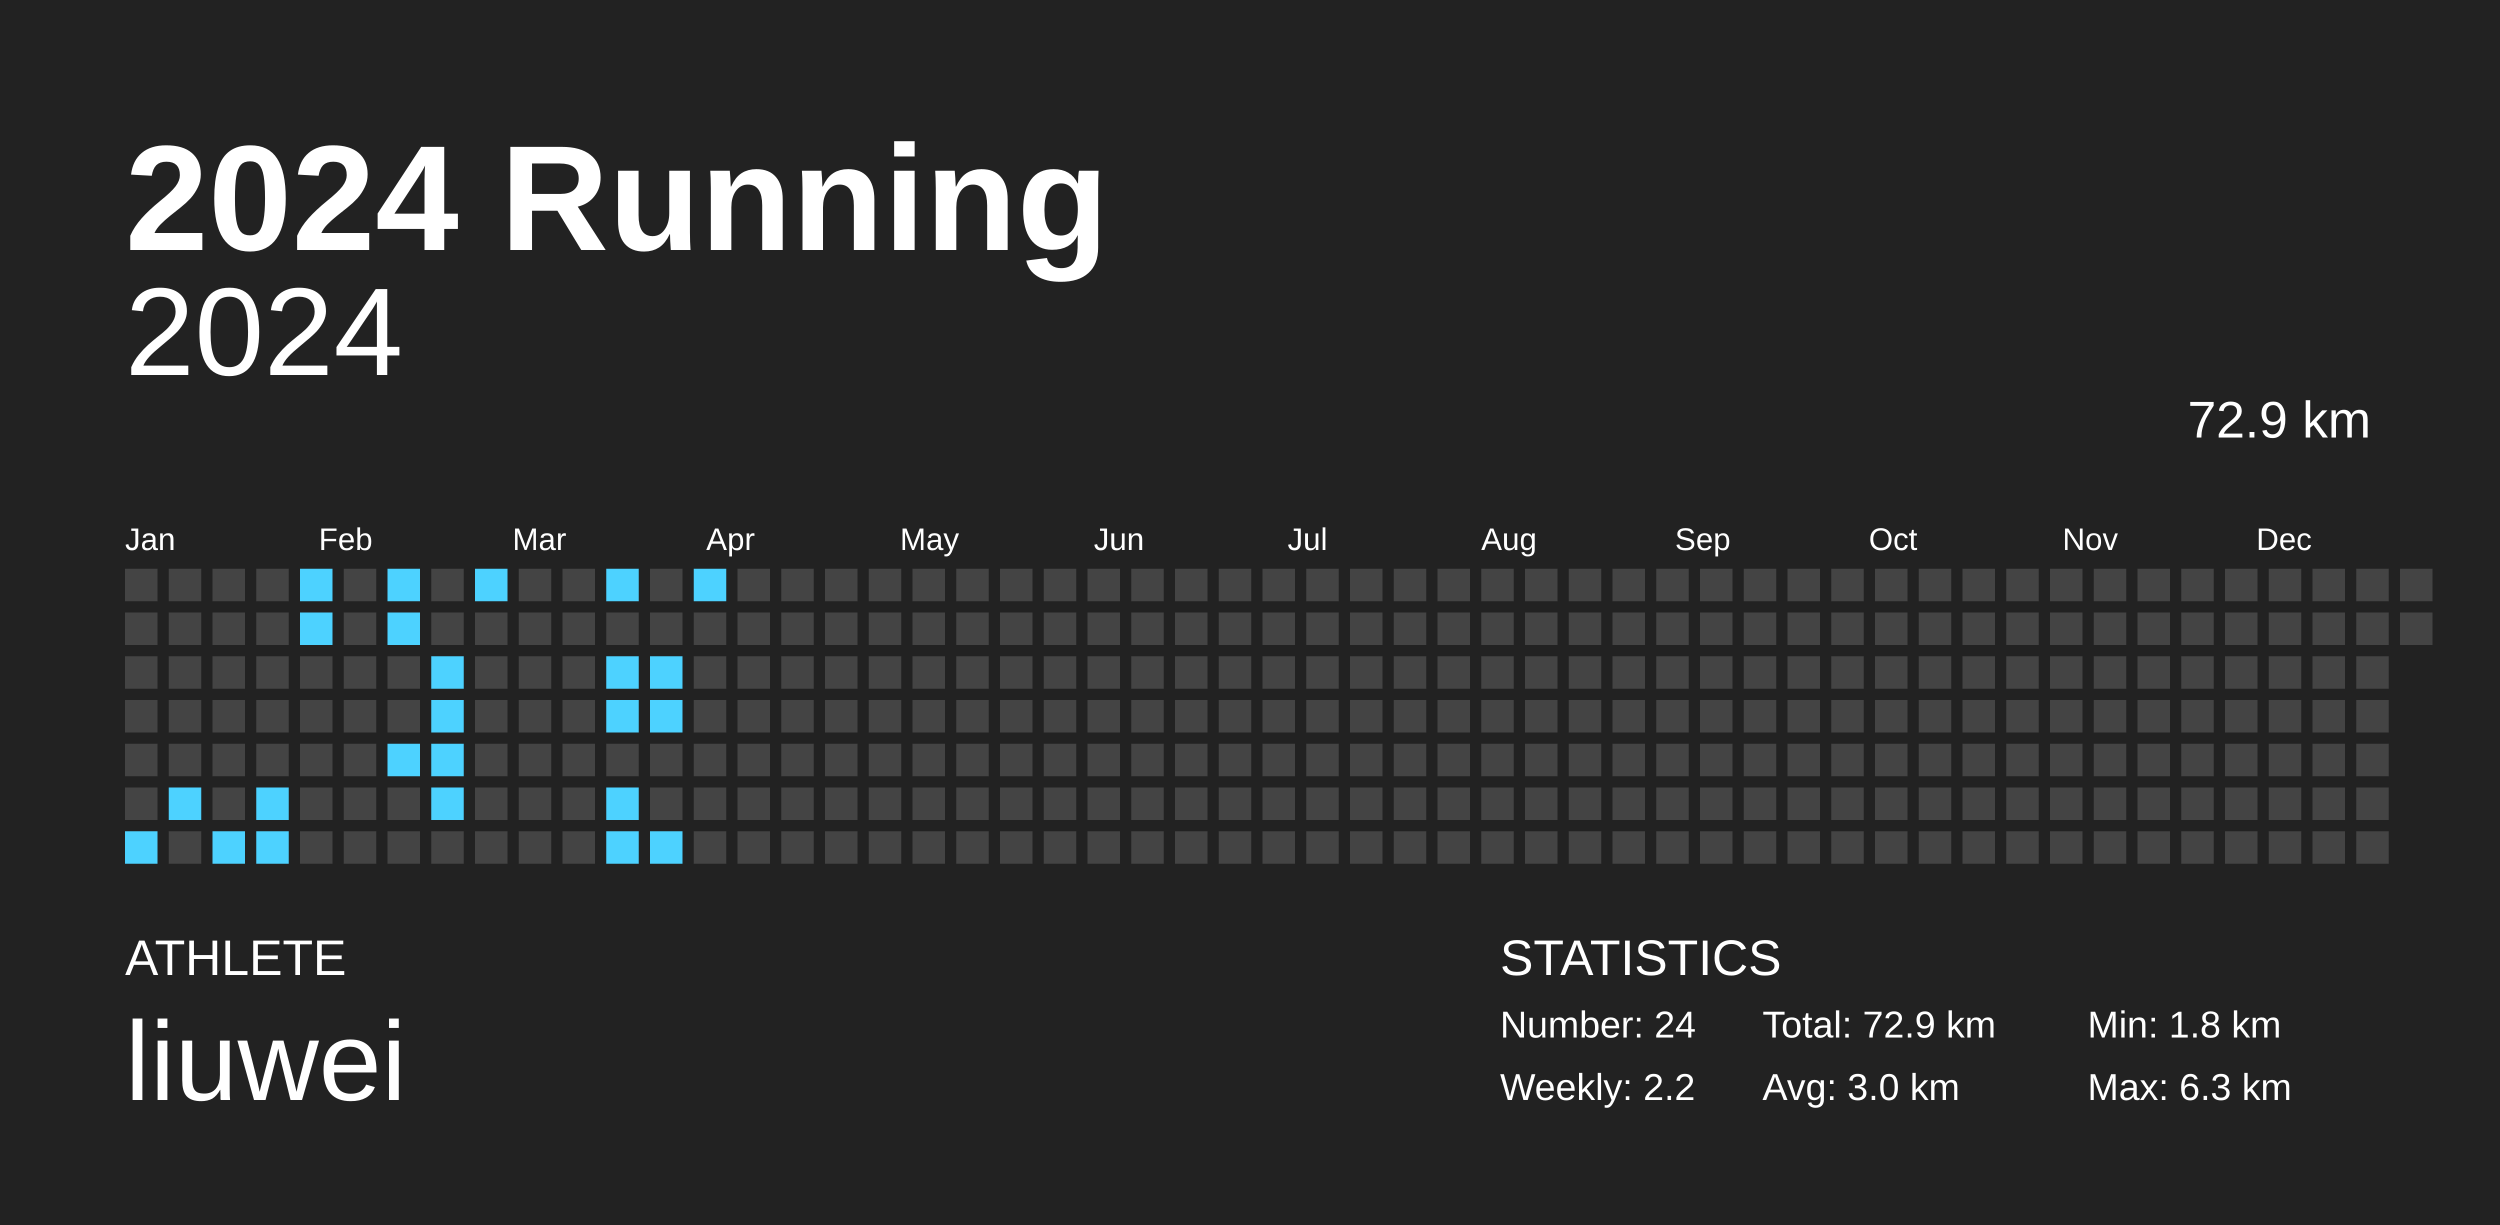
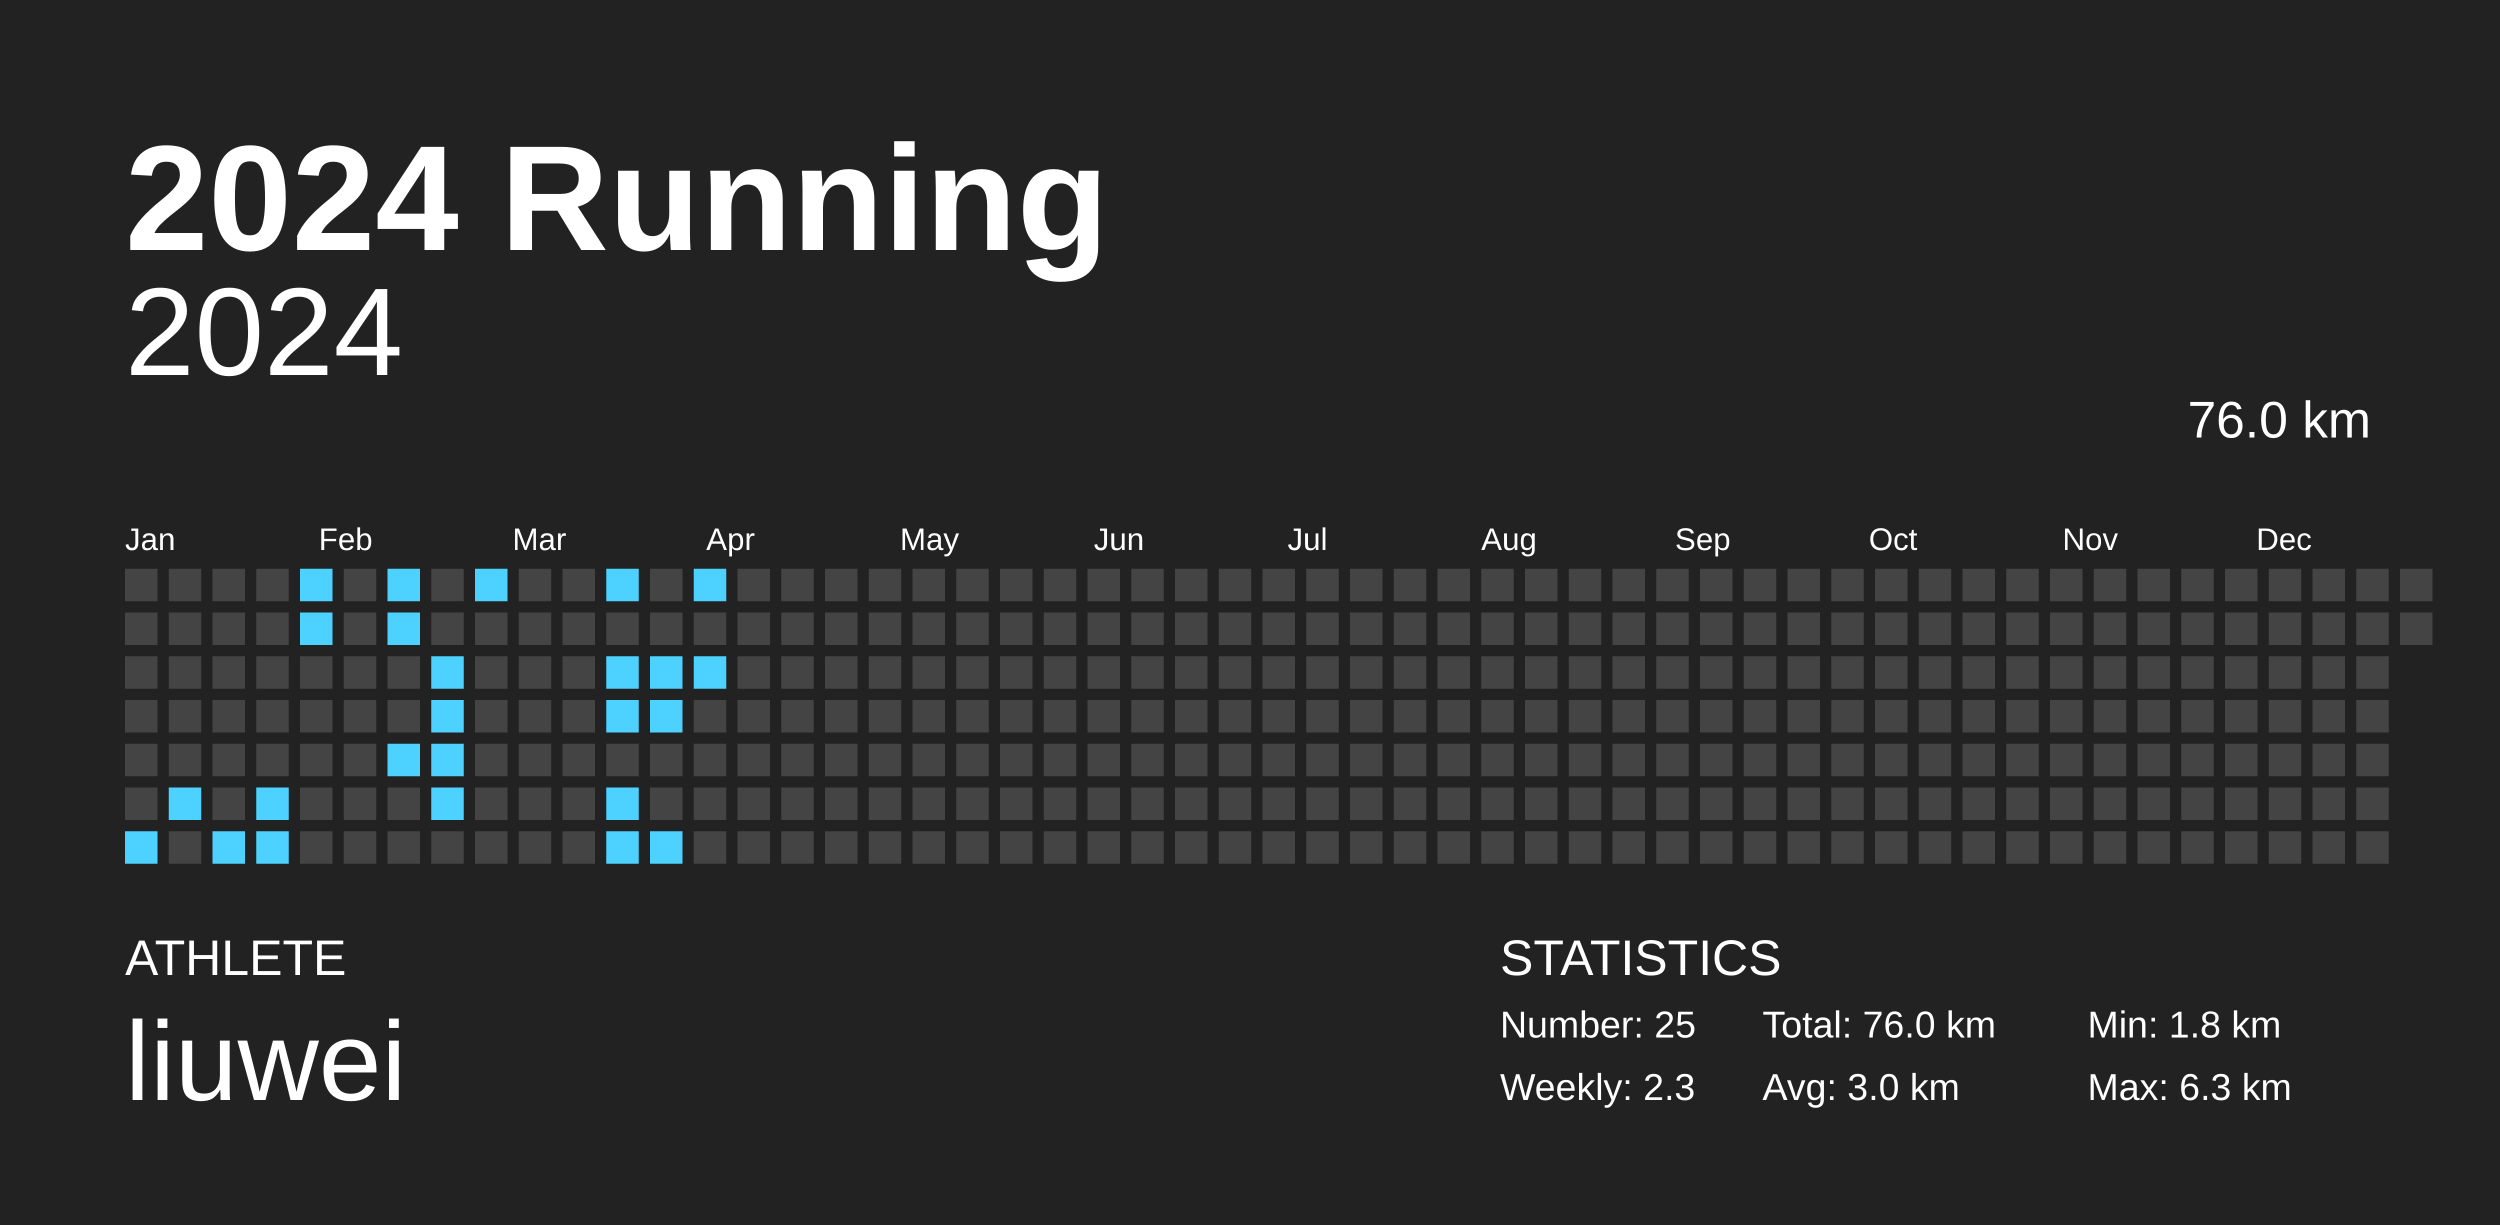
<svg xmlns="http://www.w3.org/2000/svg" baseProfile="full" height="98mm" version="1.1" viewBox="0,0,200,98" width="200mm">
  <defs />
  <rect fill="#222222" height="98" width="200" x="0" y="0" />
  <text fill="#FFFFFF" style="font-size:12px; font-family:Arial; font-weight:bold;" x="10" y="20">2024 Running</text>
  <text fill="#FFFFFF" style="font-size:4px; font-family:Arial" x="10" y="78">ATHLETE</text>
  <text fill="#FFFFFF" style="font-size:9px; font-family:Arial" x="10" y="88">liuwei</text>
  <text fill="#FFFFFF" style="font-size:4px; font-family:Arial" x="120" y="78">STATISTICS</text>
-   <text fill="#FFFFFF" style="font-size:3px; font-family:Arial" x="120" y="83">Number: 24</text>
-   <text fill="#FFFFFF" style="font-size:3px; font-family:Arial" x="120" y="88">Weekly: 2.2</text>
-   <text fill="#FFFFFF" style="font-size:3px; font-family:Arial" x="141" y="83">Total: 72.9 km</text>
+   <text fill="#FFFFFF" style="font-size:3px; font-family:Arial" x="120" y="83">Number: 25</text>
+   <text fill="#FFFFFF" style="font-size:3px; font-family:Arial" x="120" y="88">Weekly: 2.3</text>
+   <text fill="#FFFFFF" style="font-size:3px; font-family:Arial" x="141" y="83">Total: 76.0 km</text>
  <text fill="#FFFFFF" style="font-size:3px; font-family:Arial" x="141" y="88">Avg: 3.0 km</text>
  <text fill="#FFFFFF" style="font-size:3px; font-family:Arial" x="167" y="83">Min: 1.8 km</text>
  <text fill="#FFFFFF" style="font-size:3px; font-family:Arial" x="167" y="88">Max: 6.3 km</text>
  <text alignment-baseline="hanging" fill="#FFFFFF" style="font-size:10.0px; font-family:Arial;" x="10" y="30">2024</text>
-   <text alignment-baseline="hanging" fill="#FFFFFF" style="font-size:4.125px; font-family:Arial;" x="175" y="35">72.9 km</text>
+   <text alignment-baseline="hanging" fill="#FFFFFF" style="font-size:4.125px; font-family:Arial;" x="175" y="35">76.0 km</text>
  <text fill="#FFFFFF" style="font-size:2.5px; font-family:Arial" x="10.0" y="44">Jan</text>
  <text fill="#FFFFFF" style="font-size:2.5px; font-family:Arial" x="25.5" y="44">Feb</text>
  <text fill="#FFFFFF" style="font-size:2.5px; font-family:Arial" x="41.0" y="44">Mar</text>
  <text fill="#FFFFFF" style="font-size:2.5px; font-family:Arial" x="56.5" y="44">Apr</text>
  <text fill="#FFFFFF" style="font-size:2.5px; font-family:Arial" x="72.0" y="44">May</text>
  <text fill="#FFFFFF" style="font-size:2.5px; font-family:Arial" x="87.5" y="44">Jun</text>
  <text fill="#FFFFFF" style="font-size:2.5px; font-family:Arial" x="103.0" y="44">Jul</text>
  <text fill="#FFFFFF" style="font-size:2.5px; font-family:Arial" x="118.5" y="44">Aug</text>
  <text fill="#FFFFFF" style="font-size:2.5px; font-family:Arial" x="134.0" y="44">Sep</text>
  <text fill="#FFFFFF" style="font-size:2.5px; font-family:Arial" x="149.5" y="44">Oct</text>
  <text fill="#FFFFFF" style="font-size:2.5px; font-family:Arial" x="165.0" y="44">Nov</text>
  <text fill="#FFFFFF" style="font-size:2.5px; font-family:Arial" x="180.5" y="44">Dec</text>
  <rect fill="#444444" height="2.6" width="2.6" x="10.0" y="45.5" />
  <rect fill="#444444" height="2.6" width="2.6" x="10.0" y="49.0" />
  <rect fill="#444444" height="2.6" width="2.6" x="10.0" y="52.5" />
  <rect fill="#444444" height="2.6" width="2.6" x="10.0" y="56.0" />
  <rect fill="#444444" height="2.6" width="2.6" x="10.0" y="59.5" />
  <rect fill="#444444" height="2.6" width="2.6" x="10.0" y="63.0" />
  <rect fill="#4dd2ff" height="2.6" width="2.6" x="10.0" y="66.5" />
  <rect fill="#444444" height="2.6" width="2.6" x="13.5" y="45.5" />
  <rect fill="#444444" height="2.6" width="2.6" x="13.5" y="49.0" />
  <rect fill="#444444" height="2.6" width="2.6" x="13.5" y="52.5" />
  <rect fill="#444444" height="2.6" width="2.6" x="13.5" y="56.0" />
  <rect fill="#444444" height="2.6" width="2.6" x="13.5" y="59.5" />
  <rect fill="#4dd2ff" height="2.6" width="2.6" x="13.5" y="63.0" />
  <rect fill="#444444" height="2.6" width="2.6" x="13.5" y="66.5" />
  <rect fill="#444444" height="2.6" width="2.6" x="17.0" y="45.5" />
  <rect fill="#444444" height="2.6" width="2.6" x="17.0" y="49.0" />
  <rect fill="#444444" height="2.6" width="2.6" x="17.0" y="52.5" />
  <rect fill="#444444" height="2.6" width="2.6" x="17.0" y="56.0" />
  <rect fill="#444444" height="2.6" width="2.6" x="17.0" y="59.5" />
  <rect fill="#444444" height="2.6" width="2.6" x="17.0" y="63.0" />
  <rect fill="#4dd2ff" height="2.6" width="2.6" x="17.0" y="66.5" />
  <rect fill="#444444" height="2.6" width="2.6" x="20.5" y="45.5" />
  <rect fill="#444444" height="2.6" width="2.6" x="20.5" y="49.0" />
  <rect fill="#444444" height="2.6" width="2.6" x="20.5" y="52.5" />
  <rect fill="#444444" height="2.6" width="2.6" x="20.5" y="56.0" />
  <rect fill="#444444" height="2.6" width="2.6" x="20.5" y="59.5" />
  <rect fill="#4dd2ff" height="2.6" width="2.6" x="20.5" y="63.0" />
  <rect fill="#4dd2ff" height="2.6" width="2.6" x="20.5" y="66.5" />
  <rect fill="#4dd2ff" height="2.6" width="2.6" x="24.0" y="45.5" />
  <rect fill="#4dd2ff" height="2.6" width="2.6" x="24.0" y="49.0" />
  <rect fill="#444444" height="2.6" width="2.6" x="24.0" y="52.5" />
  <rect fill="#444444" height="2.6" width="2.6" x="24.0" y="56.0" />
  <rect fill="#444444" height="2.6" width="2.6" x="24.0" y="59.5" />
  <rect fill="#444444" height="2.6" width="2.6" x="24.0" y="63.0" />
  <rect fill="#444444" height="2.6" width="2.6" x="24.0" y="66.5" />
  <rect fill="#444444" height="2.6" width="2.6" x="27.5" y="45.5" />
  <rect fill="#444444" height="2.6" width="2.6" x="27.5" y="49.0" />
  <rect fill="#444444" height="2.6" width="2.6" x="27.5" y="52.5" />
  <rect fill="#444444" height="2.6" width="2.6" x="27.5" y="56.0" />
  <rect fill="#444444" height="2.6" width="2.6" x="27.5" y="59.5" />
  <rect fill="#444444" height="2.6" width="2.6" x="27.5" y="63.0" />
  <rect fill="#444444" height="2.6" width="2.6" x="27.5" y="66.5" />
  <rect fill="#4dd2ff" height="2.6" width="2.6" x="31.0" y="45.5" />
  <rect fill="#4dd2ff" height="2.6" width="2.6" x="31.0" y="49.0" />
  <rect fill="#444444" height="2.6" width="2.6" x="31.0" y="52.5" />
  <rect fill="#444444" height="2.6" width="2.6" x="31.0" y="56.0" />
  <rect fill="#4dd2ff" height="2.6" width="2.6" x="31.0" y="59.5" />
  <rect fill="#444444" height="2.6" width="2.6" x="31.0" y="63.0" />
  <rect fill="#444444" height="2.6" width="2.6" x="31.0" y="66.5" />
  <rect fill="#444444" height="2.6" width="2.6" x="34.5" y="45.5" />
  <rect fill="#444444" height="2.6" width="2.6" x="34.5" y="49.0" />
  <rect fill="#4dd2ff" height="2.6" width="2.6" x="34.5" y="52.5" />
  <rect fill="#4dd2ff" height="2.6" width="2.6" x="34.5" y="56.0" />
  <rect fill="#4dd2ff" height="2.6" width="2.6" x="34.5" y="59.5" />
  <rect fill="#4dd2ff" height="2.6" width="2.6" x="34.5" y="63.0" />
  <rect fill="#444444" height="2.6" width="2.6" x="34.5" y="66.5" />
  <rect fill="#4dd2ff" height="2.6" width="2.6" x="38.0" y="45.5" />
  <rect fill="#444444" height="2.6" width="2.6" x="38.0" y="49.0" />
  <rect fill="#444444" height="2.6" width="2.6" x="38.0" y="52.5" />
  <rect fill="#444444" height="2.6" width="2.6" x="38.0" y="56.0" />
  <rect fill="#444444" height="2.6" width="2.6" x="38.0" y="59.5" />
  <rect fill="#444444" height="2.6" width="2.6" x="38.0" y="63.0" />
  <rect fill="#444444" height="2.6" width="2.6" x="38.0" y="66.5" />
  <rect fill="#444444" height="2.6" width="2.6" x="41.5" y="45.5" />
  <rect fill="#444444" height="2.6" width="2.6" x="41.5" y="49.0" />
  <rect fill="#444444" height="2.6" width="2.6" x="41.5" y="52.5" />
  <rect fill="#444444" height="2.6" width="2.6" x="41.5" y="56.0" />
  <rect fill="#444444" height="2.6" width="2.6" x="41.5" y="59.5" />
  <rect fill="#444444" height="2.6" width="2.6" x="41.5" y="63.0" />
  <rect fill="#444444" height="2.6" width="2.6" x="41.5" y="66.5" />
  <rect fill="#444444" height="2.6" width="2.6" x="45.0" y="45.5" />
  <rect fill="#444444" height="2.6" width="2.6" x="45.0" y="49.0" />
  <rect fill="#444444" height="2.6" width="2.6" x="45.0" y="52.5" />
  <rect fill="#444444" height="2.6" width="2.6" x="45.0" y="56.0" />
  <rect fill="#444444" height="2.6" width="2.6" x="45.0" y="59.5" />
  <rect fill="#444444" height="2.6" width="2.6" x="45.0" y="63.0" />
  <rect fill="#444444" height="2.6" width="2.6" x="45.0" y="66.5" />
  <rect fill="#4dd2ff" height="2.6" width="2.6" x="48.5" y="45.5" />
  <rect fill="#444444" height="2.6" width="2.6" x="48.5" y="49.0" />
  <rect fill="#4dd2ff" height="2.6" width="2.6" x="48.5" y="52.5" />
  <rect fill="#4dd2ff" height="2.6" width="2.6" x="48.5" y="56.0" />
  <rect fill="#444444" height="2.6" width="2.6" x="48.5" y="59.5" />
  <rect fill="#4dd2ff" height="2.6" width="2.6" x="48.5" y="63.0" />
  <rect fill="#4dd2ff" height="2.6" width="2.6" x="48.5" y="66.5" />
  <rect fill="#444444" height="2.6" width="2.6" x="52.0" y="45.5" />
  <rect fill="#444444" height="2.6" width="2.6" x="52.0" y="49.0" />
  <rect fill="#4dd2ff" height="2.6" width="2.6" x="52.0" y="52.5" />
  <rect fill="#4dd2ff" height="2.6" width="2.6" x="52.0" y="56.0" />
  <rect fill="#444444" height="2.6" width="2.6" x="52.0" y="59.5" />
  <rect fill="#444444" height="2.6" width="2.6" x="52.0" y="63.0" />
  <rect fill="#4dd2ff" height="2.6" width="2.6" x="52.0" y="66.5" />
  <rect fill="#4dd2ff" height="2.6" width="2.6" x="55.5" y="45.5" />
  <rect fill="#444444" height="2.6" width="2.6" x="55.5" y="49.0" />
-   <rect fill="#444444" height="2.6" width="2.6" x="55.5" y="52.5" />
+   <rect fill="#4dd2ff" height="2.6" width="2.6" x="55.5" y="52.5" />
  <rect fill="#444444" height="2.6" width="2.6" x="55.5" y="56.0" />
  <rect fill="#444444" height="2.6" width="2.6" x="55.5" y="59.5" />
  <rect fill="#444444" height="2.6" width="2.6" x="55.5" y="63.0" />
  <rect fill="#444444" height="2.6" width="2.6" x="55.5" y="66.5" />
  <rect fill="#444444" height="2.6" width="2.6" x="59.0" y="45.5" />
  <rect fill="#444444" height="2.6" width="2.6" x="59.0" y="49.0" />
  <rect fill="#444444" height="2.6" width="2.6" x="59.0" y="52.5" />
  <rect fill="#444444" height="2.6" width="2.6" x="59.0" y="56.0" />
  <rect fill="#444444" height="2.6" width="2.6" x="59.0" y="59.5" />
  <rect fill="#444444" height="2.6" width="2.6" x="59.0" y="63.0" />
  <rect fill="#444444" height="2.6" width="2.6" x="59.0" y="66.5" />
  <rect fill="#444444" height="2.6" width="2.6" x="62.5" y="45.5" />
  <rect fill="#444444" height="2.6" width="2.6" x="62.5" y="49.0" />
  <rect fill="#444444" height="2.6" width="2.6" x="62.5" y="52.5" />
  <rect fill="#444444" height="2.6" width="2.6" x="62.5" y="56.0" />
  <rect fill="#444444" height="2.6" width="2.6" x="62.5" y="59.5" />
  <rect fill="#444444" height="2.6" width="2.6" x="62.5" y="63.0" />
  <rect fill="#444444" height="2.6" width="2.6" x="62.5" y="66.5" />
  <rect fill="#444444" height="2.6" width="2.6" x="66.0" y="45.5" />
  <rect fill="#444444" height="2.6" width="2.6" x="66.0" y="49.0" />
  <rect fill="#444444" height="2.6" width="2.6" x="66.0" y="52.5" />
  <rect fill="#444444" height="2.6" width="2.6" x="66.0" y="56.0" />
  <rect fill="#444444" height="2.6" width="2.6" x="66.0" y="59.5" />
  <rect fill="#444444" height="2.6" width="2.6" x="66.0" y="63.0" />
  <rect fill="#444444" height="2.6" width="2.6" x="66.0" y="66.5" />
  <rect fill="#444444" height="2.6" width="2.6" x="69.5" y="45.5" />
  <rect fill="#444444" height="2.6" width="2.6" x="69.5" y="49.0" />
  <rect fill="#444444" height="2.6" width="2.6" x="69.5" y="52.5" />
  <rect fill="#444444" height="2.6" width="2.6" x="69.5" y="56.0" />
  <rect fill="#444444" height="2.6" width="2.6" x="69.5" y="59.5" />
  <rect fill="#444444" height="2.6" width="2.6" x="69.5" y="63.0" />
  <rect fill="#444444" height="2.6" width="2.6" x="69.5" y="66.5" />
  <rect fill="#444444" height="2.6" width="2.6" x="73.0" y="45.5" />
  <rect fill="#444444" height="2.6" width="2.6" x="73.0" y="49.0" />
  <rect fill="#444444" height="2.6" width="2.6" x="73.0" y="52.5" />
  <rect fill="#444444" height="2.6" width="2.6" x="73.0" y="56.0" />
  <rect fill="#444444" height="2.6" width="2.6" x="73.0" y="59.5" />
  <rect fill="#444444" height="2.6" width="2.6" x="73.0" y="63.0" />
  <rect fill="#444444" height="2.6" width="2.6" x="73.0" y="66.5" />
  <rect fill="#444444" height="2.6" width="2.6" x="76.5" y="45.5" />
  <rect fill="#444444" height="2.6" width="2.6" x="76.5" y="49.0" />
  <rect fill="#444444" height="2.6" width="2.6" x="76.5" y="52.5" />
  <rect fill="#444444" height="2.6" width="2.6" x="76.5" y="56.0" />
  <rect fill="#444444" height="2.6" width="2.6" x="76.5" y="59.5" />
  <rect fill="#444444" height="2.6" width="2.6" x="76.5" y="63.0" />
  <rect fill="#444444" height="2.6" width="2.6" x="76.5" y="66.5" />
  <rect fill="#444444" height="2.6" width="2.6" x="80.0" y="45.5" />
  <rect fill="#444444" height="2.6" width="2.6" x="80.0" y="49.0" />
  <rect fill="#444444" height="2.6" width="2.6" x="80.0" y="52.5" />
  <rect fill="#444444" height="2.6" width="2.6" x="80.0" y="56.0" />
  <rect fill="#444444" height="2.6" width="2.6" x="80.0" y="59.5" />
  <rect fill="#444444" height="2.6" width="2.6" x="80.0" y="63.0" />
  <rect fill="#444444" height="2.6" width="2.6" x="80.0" y="66.5" />
  <rect fill="#444444" height="2.6" width="2.6" x="83.5" y="45.5" />
  <rect fill="#444444" height="2.6" width="2.6" x="83.5" y="49.0" />
  <rect fill="#444444" height="2.6" width="2.6" x="83.5" y="52.5" />
  <rect fill="#444444" height="2.6" width="2.6" x="83.5" y="56.0" />
  <rect fill="#444444" height="2.6" width="2.6" x="83.5" y="59.5" />
  <rect fill="#444444" height="2.6" width="2.6" x="83.5" y="63.0" />
  <rect fill="#444444" height="2.6" width="2.6" x="83.5" y="66.5" />
  <rect fill="#444444" height="2.6" width="2.6" x="87.0" y="45.5" />
  <rect fill="#444444" height="2.6" width="2.6" x="87.0" y="49.0" />
  <rect fill="#444444" height="2.6" width="2.6" x="87.0" y="52.5" />
  <rect fill="#444444" height="2.6" width="2.6" x="87.0" y="56.0" />
  <rect fill="#444444" height="2.6" width="2.6" x="87.0" y="59.5" />
  <rect fill="#444444" height="2.6" width="2.6" x="87.0" y="63.0" />
  <rect fill="#444444" height="2.6" width="2.6" x="87.0" y="66.5" />
  <rect fill="#444444" height="2.6" width="2.6" x="90.5" y="45.5" />
  <rect fill="#444444" height="2.6" width="2.6" x="90.5" y="49.0" />
  <rect fill="#444444" height="2.6" width="2.6" x="90.5" y="52.5" />
  <rect fill="#444444" height="2.6" width="2.6" x="90.5" y="56.0" />
  <rect fill="#444444" height="2.6" width="2.6" x="90.5" y="59.5" />
  <rect fill="#444444" height="2.6" width="2.6" x="90.5" y="63.0" />
  <rect fill="#444444" height="2.6" width="2.6" x="90.5" y="66.5" />
  <rect fill="#444444" height="2.6" width="2.6" x="94.0" y="45.5" />
  <rect fill="#444444" height="2.6" width="2.6" x="94.0" y="49.0" />
  <rect fill="#444444" height="2.6" width="2.6" x="94.0" y="52.5" />
  <rect fill="#444444" height="2.6" width="2.6" x="94.0" y="56.0" />
  <rect fill="#444444" height="2.6" width="2.6" x="94.0" y="59.5" />
  <rect fill="#444444" height="2.6" width="2.6" x="94.0" y="63.0" />
  <rect fill="#444444" height="2.6" width="2.6" x="94.0" y="66.5" />
  <rect fill="#444444" height="2.6" width="2.6" x="97.5" y="45.5" />
  <rect fill="#444444" height="2.6" width="2.6" x="97.5" y="49.0" />
  <rect fill="#444444" height="2.6" width="2.6" x="97.5" y="52.5" />
  <rect fill="#444444" height="2.6" width="2.6" x="97.5" y="56.0" />
  <rect fill="#444444" height="2.6" width="2.6" x="97.5" y="59.5" />
  <rect fill="#444444" height="2.6" width="2.6" x="97.5" y="63.0" />
  <rect fill="#444444" height="2.6" width="2.6" x="97.5" y="66.5" />
  <rect fill="#444444" height="2.6" width="2.6" x="101.0" y="45.5" />
  <rect fill="#444444" height="2.6" width="2.6" x="101.0" y="49.0" />
  <rect fill="#444444" height="2.6" width="2.6" x="101.0" y="52.5" />
  <rect fill="#444444" height="2.6" width="2.6" x="101.0" y="56.0" />
  <rect fill="#444444" height="2.6" width="2.6" x="101.0" y="59.5" />
  <rect fill="#444444" height="2.6" width="2.6" x="101.0" y="63.0" />
  <rect fill="#444444" height="2.6" width="2.6" x="101.0" y="66.5" />
  <rect fill="#444444" height="2.6" width="2.6" x="104.5" y="45.5" />
  <rect fill="#444444" height="2.6" width="2.6" x="104.5" y="49.0" />
  <rect fill="#444444" height="2.6" width="2.6" x="104.5" y="52.5" />
  <rect fill="#444444" height="2.6" width="2.6" x="104.5" y="56.0" />
  <rect fill="#444444" height="2.6" width="2.6" x="104.5" y="59.5" />
  <rect fill="#444444" height="2.6" width="2.6" x="104.5" y="63.0" />
  <rect fill="#444444" height="2.6" width="2.6" x="104.5" y="66.5" />
  <rect fill="#444444" height="2.6" width="2.6" x="108.0" y="45.5" />
  <rect fill="#444444" height="2.6" width="2.6" x="108.0" y="49.0" />
  <rect fill="#444444" height="2.6" width="2.6" x="108.0" y="52.5" />
  <rect fill="#444444" height="2.6" width="2.6" x="108.0" y="56.0" />
  <rect fill="#444444" height="2.6" width="2.6" x="108.0" y="59.5" />
  <rect fill="#444444" height="2.6" width="2.6" x="108.0" y="63.0" />
  <rect fill="#444444" height="2.6" width="2.6" x="108.0" y="66.5" />
  <rect fill="#444444" height="2.6" width="2.6" x="111.5" y="45.5" />
  <rect fill="#444444" height="2.6" width="2.6" x="111.5" y="49.0" />
  <rect fill="#444444" height="2.6" width="2.6" x="111.5" y="52.5" />
  <rect fill="#444444" height="2.6" width="2.6" x="111.5" y="56.0" />
  <rect fill="#444444" height="2.6" width="2.6" x="111.5" y="59.5" />
  <rect fill="#444444" height="2.6" width="2.6" x="111.5" y="63.0" />
  <rect fill="#444444" height="2.6" width="2.6" x="111.5" y="66.5" />
  <rect fill="#444444" height="2.6" width="2.6" x="115.0" y="45.5" />
  <rect fill="#444444" height="2.6" width="2.6" x="115.0" y="49.0" />
  <rect fill="#444444" height="2.6" width="2.6" x="115.0" y="52.5" />
  <rect fill="#444444" height="2.6" width="2.6" x="115.0" y="56.0" />
  <rect fill="#444444" height="2.6" width="2.6" x="115.0" y="59.5" />
  <rect fill="#444444" height="2.6" width="2.6" x="115.0" y="63.0" />
  <rect fill="#444444" height="2.6" width="2.6" x="115.0" y="66.5" />
  <rect fill="#444444" height="2.6" width="2.6" x="118.5" y="45.5" />
  <rect fill="#444444" height="2.6" width="2.6" x="118.5" y="49.0" />
  <rect fill="#444444" height="2.6" width="2.6" x="118.5" y="52.5" />
  <rect fill="#444444" height="2.6" width="2.6" x="118.5" y="56.0" />
  <rect fill="#444444" height="2.6" width="2.6" x="118.5" y="59.5" />
  <rect fill="#444444" height="2.6" width="2.6" x="118.5" y="63.0" />
  <rect fill="#444444" height="2.6" width="2.6" x="118.5" y="66.5" />
  <rect fill="#444444" height="2.6" width="2.6" x="122.0" y="45.5" />
  <rect fill="#444444" height="2.6" width="2.6" x="122.0" y="49.0" />
  <rect fill="#444444" height="2.6" width="2.6" x="122.0" y="52.5" />
  <rect fill="#444444" height="2.6" width="2.6" x="122.0" y="56.0" />
  <rect fill="#444444" height="2.6" width="2.6" x="122.0" y="59.5" />
  <rect fill="#444444" height="2.6" width="2.6" x="122.0" y="63.0" />
  <rect fill="#444444" height="2.6" width="2.6" x="122.0" y="66.5" />
  <rect fill="#444444" height="2.6" width="2.6" x="125.5" y="45.5" />
  <rect fill="#444444" height="2.6" width="2.6" x="125.5" y="49.0" />
  <rect fill="#444444" height="2.6" width="2.6" x="125.5" y="52.5" />
  <rect fill="#444444" height="2.6" width="2.6" x="125.5" y="56.0" />
  <rect fill="#444444" height="2.6" width="2.6" x="125.5" y="59.5" />
  <rect fill="#444444" height="2.6" width="2.6" x="125.5" y="63.0" />
  <rect fill="#444444" height="2.6" width="2.6" x="125.5" y="66.5" />
  <rect fill="#444444" height="2.6" width="2.6" x="129.0" y="45.5" />
  <rect fill="#444444" height="2.6" width="2.6" x="129.0" y="49.0" />
  <rect fill="#444444" height="2.6" width="2.6" x="129.0" y="52.5" />
  <rect fill="#444444" height="2.6" width="2.6" x="129.0" y="56.0" />
  <rect fill="#444444" height="2.6" width="2.6" x="129.0" y="59.5" />
  <rect fill="#444444" height="2.6" width="2.6" x="129.0" y="63.0" />
  <rect fill="#444444" height="2.6" width="2.6" x="129.0" y="66.5" />
  <rect fill="#444444" height="2.6" width="2.6" x="132.5" y="45.5" />
  <rect fill="#444444" height="2.6" width="2.6" x="132.5" y="49.0" />
  <rect fill="#444444" height="2.6" width="2.6" x="132.5" y="52.5" />
  <rect fill="#444444" height="2.6" width="2.6" x="132.5" y="56.0" />
  <rect fill="#444444" height="2.6" width="2.6" x="132.5" y="59.5" />
  <rect fill="#444444" height="2.6" width="2.6" x="132.5" y="63.0" />
  <rect fill="#444444" height="2.6" width="2.6" x="132.5" y="66.5" />
  <rect fill="#444444" height="2.6" width="2.6" x="136.0" y="45.5" />
  <rect fill="#444444" height="2.6" width="2.6" x="136.0" y="49.0" />
  <rect fill="#444444" height="2.6" width="2.6" x="136.0" y="52.5" />
  <rect fill="#444444" height="2.6" width="2.6" x="136.0" y="56.0" />
  <rect fill="#444444" height="2.6" width="2.6" x="136.0" y="59.5" />
  <rect fill="#444444" height="2.6" width="2.6" x="136.0" y="63.0" />
  <rect fill="#444444" height="2.6" width="2.6" x="136.0" y="66.5" />
  <rect fill="#444444" height="2.6" width="2.6" x="139.5" y="45.5" />
  <rect fill="#444444" height="2.6" width="2.6" x="139.5" y="49.0" />
  <rect fill="#444444" height="2.6" width="2.6" x="139.5" y="52.5" />
  <rect fill="#444444" height="2.6" width="2.6" x="139.5" y="56.0" />
  <rect fill="#444444" height="2.6" width="2.6" x="139.5" y="59.5" />
  <rect fill="#444444" height="2.6" width="2.6" x="139.5" y="63.0" />
  <rect fill="#444444" height="2.6" width="2.6" x="139.5" y="66.5" />
  <rect fill="#444444" height="2.6" width="2.6" x="143.0" y="45.5" />
  <rect fill="#444444" height="2.6" width="2.6" x="143.0" y="49.0" />
  <rect fill="#444444" height="2.6" width="2.6" x="143.0" y="52.5" />
  <rect fill="#444444" height="2.6" width="2.6" x="143.0" y="56.0" />
  <rect fill="#444444" height="2.6" width="2.6" x="143.0" y="59.5" />
  <rect fill="#444444" height="2.6" width="2.6" x="143.0" y="63.0" />
  <rect fill="#444444" height="2.6" width="2.6" x="143.0" y="66.5" />
  <rect fill="#444444" height="2.6" width="2.6" x="146.5" y="45.5" />
  <rect fill="#444444" height="2.6" width="2.6" x="146.5" y="49.0" />
  <rect fill="#444444" height="2.6" width="2.6" x="146.5" y="52.5" />
  <rect fill="#444444" height="2.6" width="2.6" x="146.5" y="56.0" />
  <rect fill="#444444" height="2.6" width="2.6" x="146.5" y="59.5" />
  <rect fill="#444444" height="2.6" width="2.6" x="146.5" y="63.0" />
  <rect fill="#444444" height="2.6" width="2.6" x="146.5" y="66.5" />
  <rect fill="#444444" height="2.6" width="2.6" x="150.0" y="45.5" />
  <rect fill="#444444" height="2.6" width="2.6" x="150.0" y="49.0" />
  <rect fill="#444444" height="2.6" width="2.6" x="150.0" y="52.5" />
  <rect fill="#444444" height="2.6" width="2.6" x="150.0" y="56.0" />
  <rect fill="#444444" height="2.6" width="2.6" x="150.0" y="59.5" />
  <rect fill="#444444" height="2.6" width="2.6" x="150.0" y="63.0" />
  <rect fill="#444444" height="2.6" width="2.6" x="150.0" y="66.5" />
  <rect fill="#444444" height="2.6" width="2.6" x="153.5" y="45.5" />
  <rect fill="#444444" height="2.6" width="2.6" x="153.5" y="49.0" />
  <rect fill="#444444" height="2.6" width="2.6" x="153.5" y="52.5" />
  <rect fill="#444444" height="2.6" width="2.6" x="153.5" y="56.0" />
  <rect fill="#444444" height="2.6" width="2.6" x="153.5" y="59.5" />
  <rect fill="#444444" height="2.6" width="2.6" x="153.5" y="63.0" />
  <rect fill="#444444" height="2.6" width="2.6" x="153.5" y="66.5" />
  <rect fill="#444444" height="2.6" width="2.6" x="157.0" y="45.5" />
  <rect fill="#444444" height="2.6" width="2.6" x="157.0" y="49.0" />
  <rect fill="#444444" height="2.6" width="2.6" x="157.0" y="52.5" />
  <rect fill="#444444" height="2.6" width="2.6" x="157.0" y="56.0" />
  <rect fill="#444444" height="2.6" width="2.6" x="157.0" y="59.5" />
  <rect fill="#444444" height="2.6" width="2.6" x="157.0" y="63.0" />
  <rect fill="#444444" height="2.6" width="2.6" x="157.0" y="66.5" />
  <rect fill="#444444" height="2.6" width="2.6" x="160.5" y="45.5" />
  <rect fill="#444444" height="2.6" width="2.6" x="160.5" y="49.0" />
  <rect fill="#444444" height="2.6" width="2.6" x="160.5" y="52.5" />
  <rect fill="#444444" height="2.6" width="2.6" x="160.5" y="56.0" />
  <rect fill="#444444" height="2.6" width="2.6" x="160.5" y="59.5" />
  <rect fill="#444444" height="2.6" width="2.6" x="160.5" y="63.0" />
  <rect fill="#444444" height="2.6" width="2.6" x="160.5" y="66.5" />
  <rect fill="#444444" height="2.6" width="2.6" x="164.0" y="45.5" />
  <rect fill="#444444" height="2.6" width="2.6" x="164.0" y="49.0" />
  <rect fill="#444444" height="2.6" width="2.6" x="164.0" y="52.5" />
  <rect fill="#444444" height="2.6" width="2.6" x="164.0" y="56.0" />
  <rect fill="#444444" height="2.6" width="2.6" x="164.0" y="59.5" />
  <rect fill="#444444" height="2.6" width="2.6" x="164.0" y="63.0" />
  <rect fill="#444444" height="2.6" width="2.6" x="164.0" y="66.5" />
  <rect fill="#444444" height="2.6" width="2.6" x="167.5" y="45.5" />
  <rect fill="#444444" height="2.6" width="2.6" x="167.5" y="49.0" />
  <rect fill="#444444" height="2.6" width="2.6" x="167.5" y="52.5" />
  <rect fill="#444444" height="2.6" width="2.6" x="167.5" y="56.0" />
  <rect fill="#444444" height="2.6" width="2.6" x="167.5" y="59.5" />
  <rect fill="#444444" height="2.6" width="2.6" x="167.5" y="63.0" />
  <rect fill="#444444" height="2.6" width="2.6" x="167.5" y="66.5" />
  <rect fill="#444444" height="2.6" width="2.6" x="171.0" y="45.5" />
  <rect fill="#444444" height="2.6" width="2.6" x="171.0" y="49.0" />
  <rect fill="#444444" height="2.6" width="2.6" x="171.0" y="52.5" />
  <rect fill="#444444" height="2.6" width="2.6" x="171.0" y="56.0" />
  <rect fill="#444444" height="2.6" width="2.6" x="171.0" y="59.5" />
  <rect fill="#444444" height="2.6" width="2.6" x="171.0" y="63.0" />
  <rect fill="#444444" height="2.6" width="2.6" x="171.0" y="66.5" />
  <rect fill="#444444" height="2.6" width="2.6" x="174.5" y="45.5" />
  <rect fill="#444444" height="2.6" width="2.6" x="174.5" y="49.0" />
  <rect fill="#444444" height="2.6" width="2.6" x="174.5" y="52.5" />
  <rect fill="#444444" height="2.6" width="2.6" x="174.5" y="56.0" />
  <rect fill="#444444" height="2.6" width="2.6" x="174.5" y="59.5" />
  <rect fill="#444444" height="2.6" width="2.6" x="174.5" y="63.0" />
  <rect fill="#444444" height="2.6" width="2.6" x="174.5" y="66.5" />
  <rect fill="#444444" height="2.6" width="2.6" x="178.0" y="45.5" />
  <rect fill="#444444" height="2.6" width="2.6" x="178.0" y="49.0" />
  <rect fill="#444444" height="2.6" width="2.6" x="178.0" y="52.5" />
  <rect fill="#444444" height="2.6" width="2.6" x="178.0" y="56.0" />
  <rect fill="#444444" height="2.6" width="2.6" x="178.0" y="59.5" />
  <rect fill="#444444" height="2.6" width="2.6" x="178.0" y="63.0" />
  <rect fill="#444444" height="2.6" width="2.6" x="178.0" y="66.5" />
  <rect fill="#444444" height="2.6" width="2.6" x="181.5" y="45.5" />
  <rect fill="#444444" height="2.6" width="2.6" x="181.5" y="49.0" />
  <rect fill="#444444" height="2.6" width="2.6" x="181.5" y="52.5" />
  <rect fill="#444444" height="2.6" width="2.6" x="181.5" y="56.0" />
  <rect fill="#444444" height="2.6" width="2.6" x="181.5" y="59.5" />
  <rect fill="#444444" height="2.6" width="2.6" x="181.5" y="63.0" />
  <rect fill="#444444" height="2.6" width="2.6" x="181.5" y="66.5" />
  <rect fill="#444444" height="2.6" width="2.6" x="185.0" y="45.5" />
  <rect fill="#444444" height="2.6" width="2.6" x="185.0" y="49.0" />
  <rect fill="#444444" height="2.6" width="2.6" x="185.0" y="52.5" />
  <rect fill="#444444" height="2.6" width="2.6" x="185.0" y="56.0" />
  <rect fill="#444444" height="2.6" width="2.6" x="185.0" y="59.5" />
  <rect fill="#444444" height="2.6" width="2.6" x="185.0" y="63.0" />
  <rect fill="#444444" height="2.6" width="2.6" x="185.0" y="66.5" />
  <rect fill="#444444" height="2.6" width="2.6" x="188.5" y="45.5" />
  <rect fill="#444444" height="2.6" width="2.6" x="188.5" y="49.0" />
  <rect fill="#444444" height="2.6" width="2.6" x="188.5" y="52.5" />
  <rect fill="#444444" height="2.6" width="2.6" x="188.5" y="56.0" />
  <rect fill="#444444" height="2.6" width="2.6" x="188.5" y="59.5" />
  <rect fill="#444444" height="2.6" width="2.6" x="188.5" y="63.0" />
  <rect fill="#444444" height="2.6" width="2.6" x="188.5" y="66.5" />
  <rect fill="#444444" height="2.6" width="2.6" x="192.0" y="45.5" />
  <rect fill="#444444" height="2.6" width="2.6" x="192.0" y="49.0" />
</svg>
